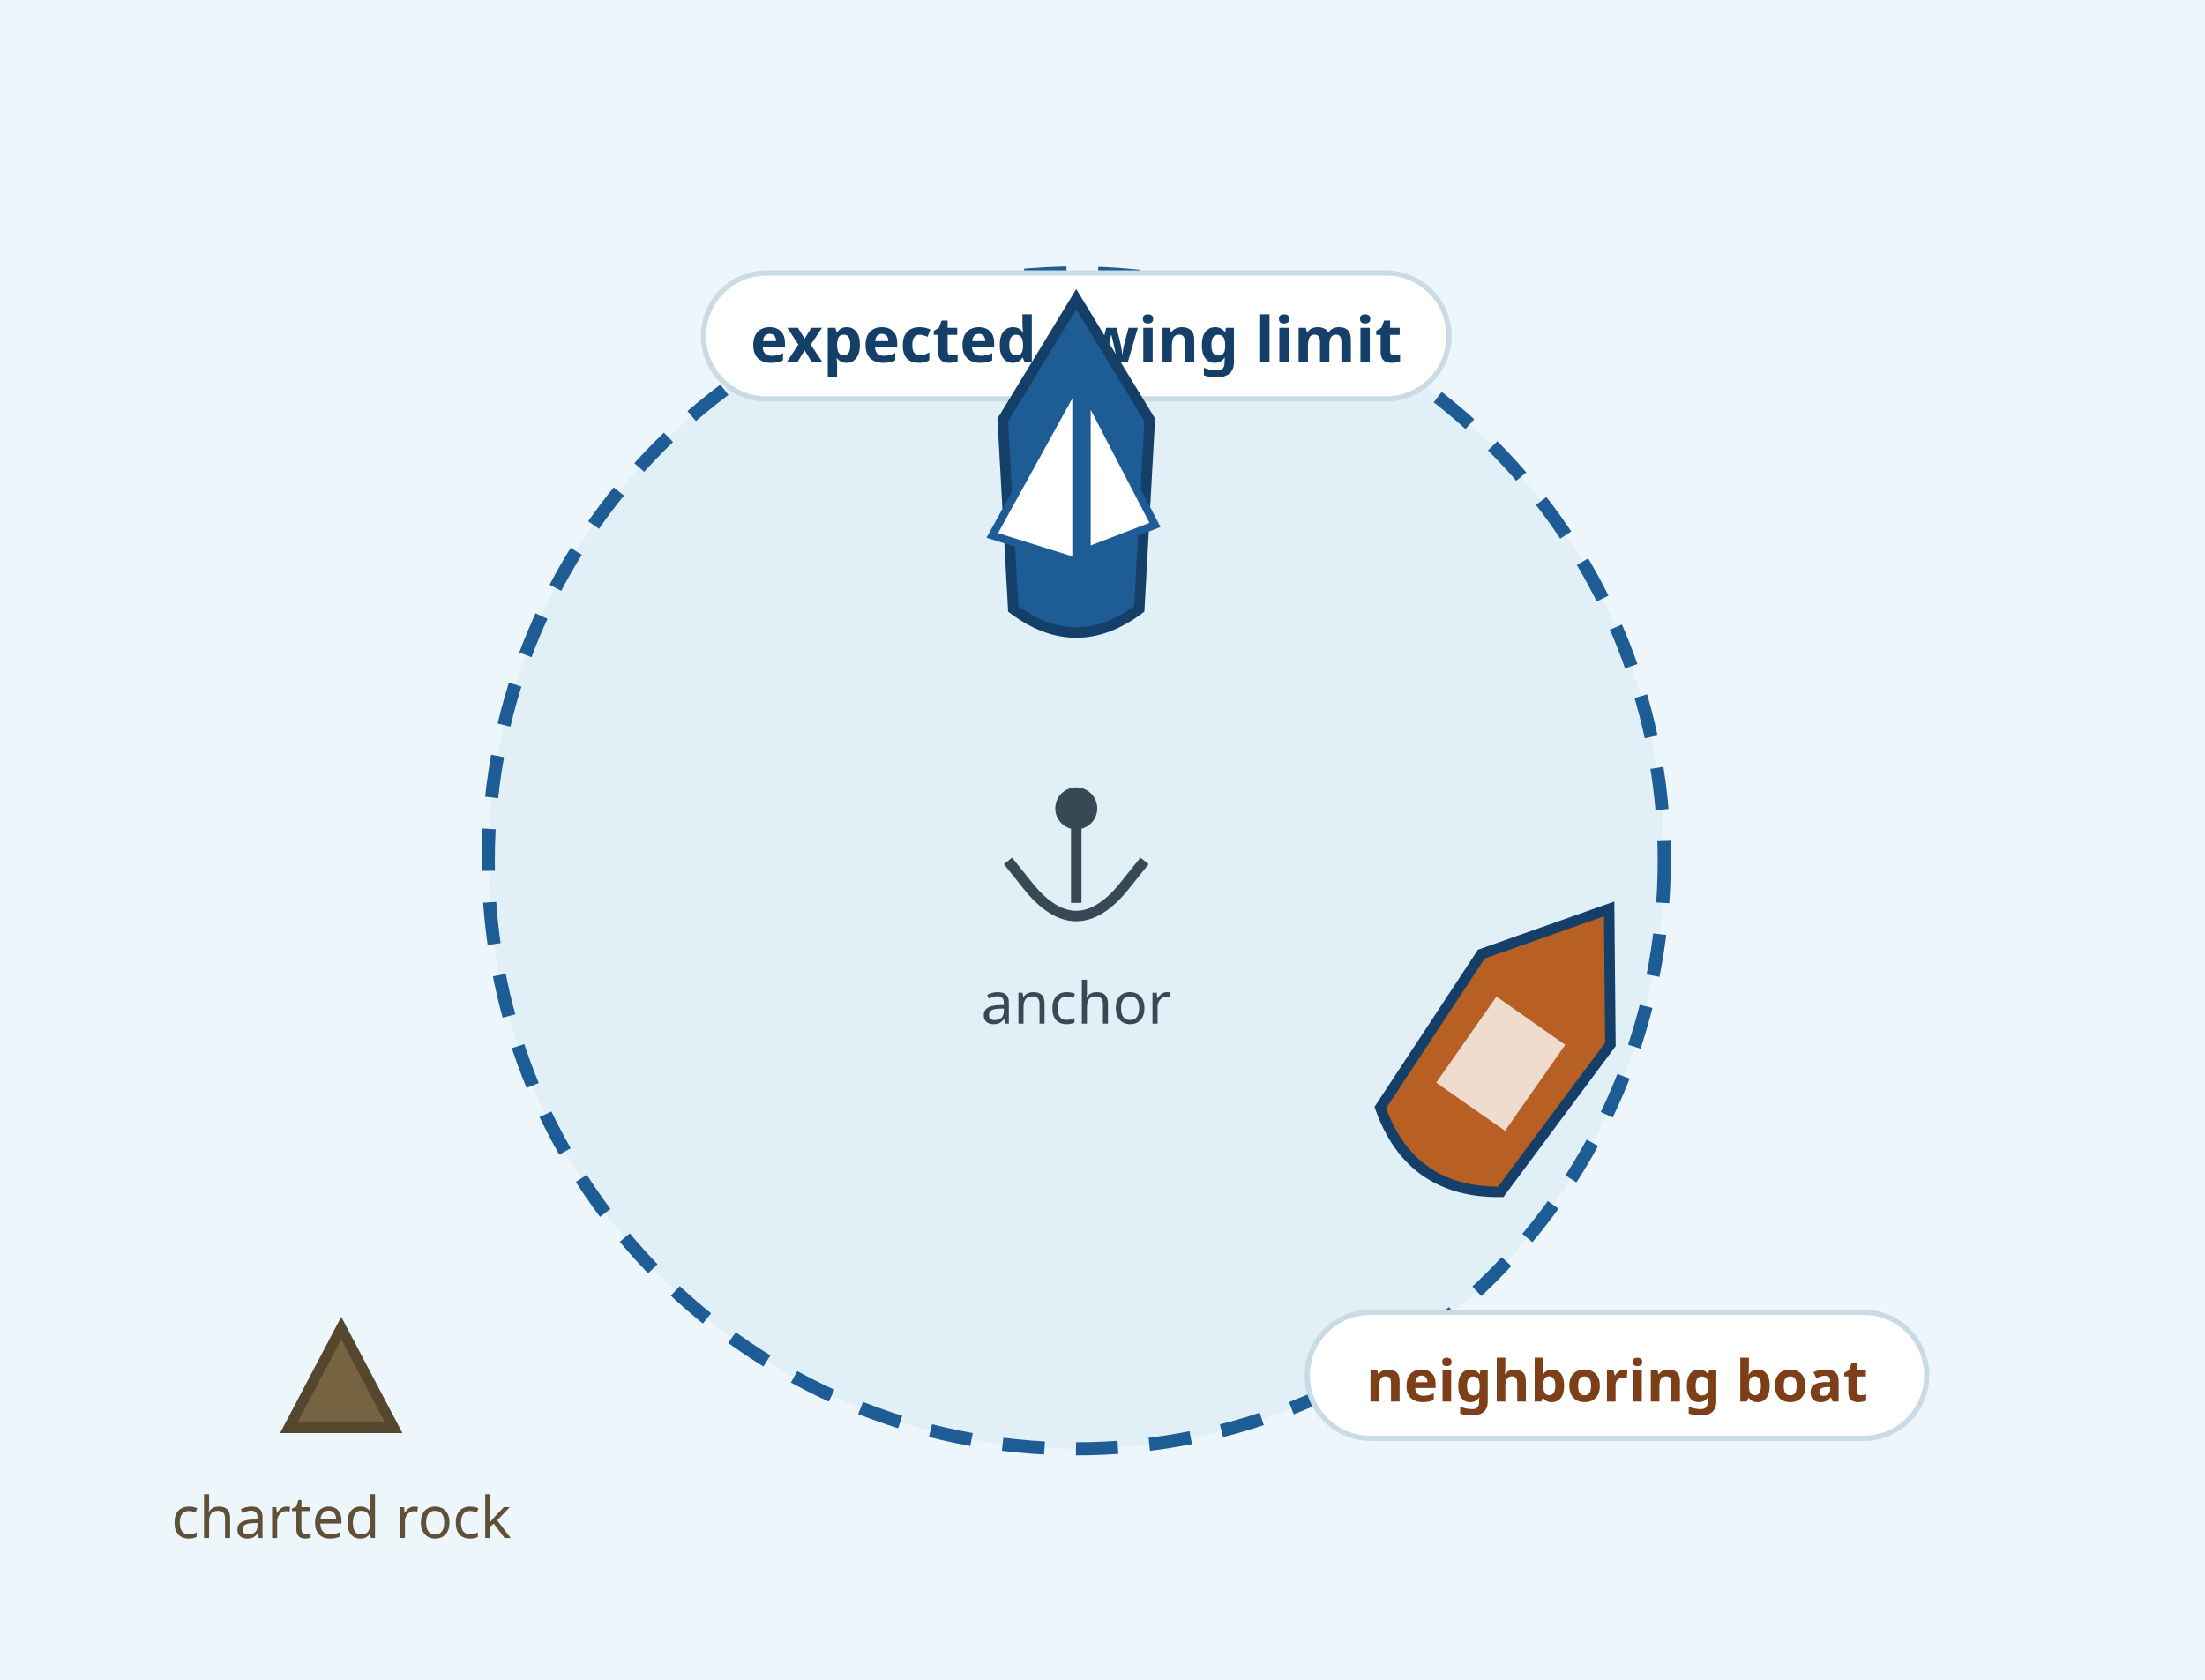
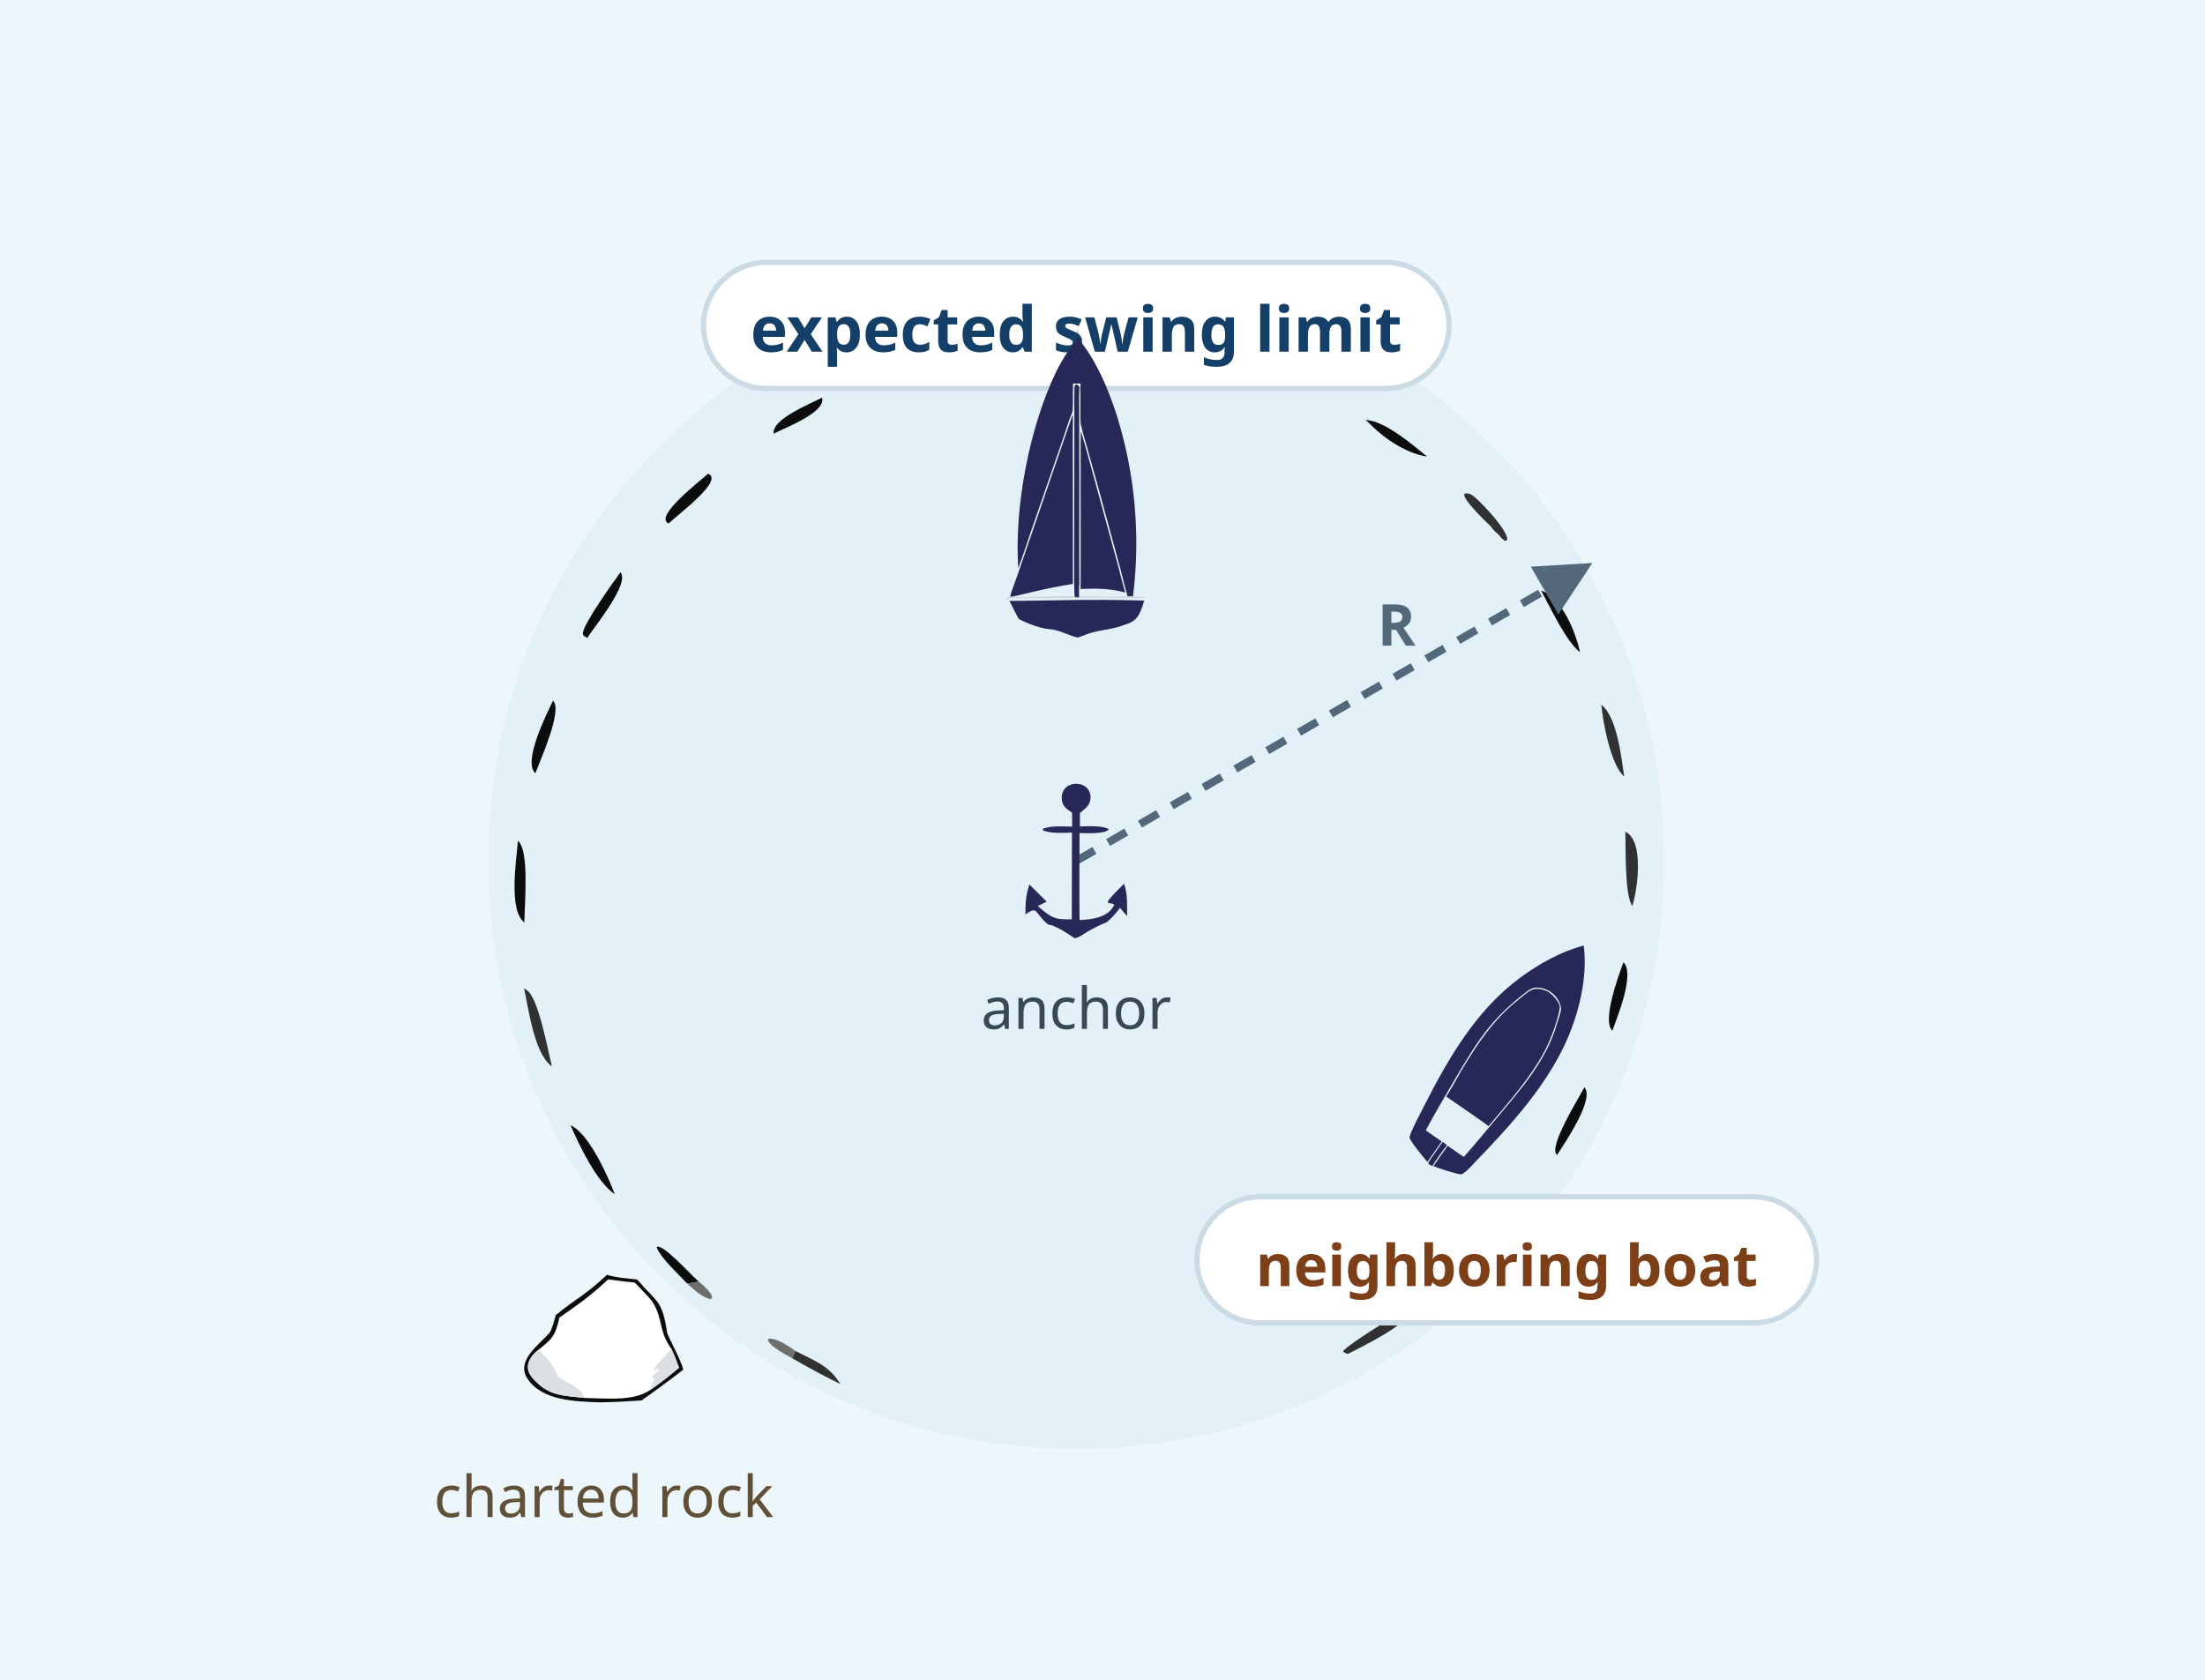
<svg xmlns="http://www.w3.org/2000/svg" viewBox="0 0 420 320" role="img" aria-label="Overhead anchoring diagram with a dashed limit, another boat, and a charted rock.">
  <defs>
-     <symbol id="sailboat" viewBox="-25 -42 50 84">
-       <path d="M0-35 14-12 12 24Q0 33-12 24L-14-12Z" fill="currentColor" stroke="#133f68" stroke-width="2" />
-       <path d="M0-24V21M0-19-16 10 0 15ZM2-17 15 8 2 13Z" fill="#fff" stroke="currentColor" stroke-width="1.5" />
+     <marker id="radius-head" markerWidth="7" markerHeight="7" refX="6" refY="3.5" orient="auto">
+       <path d="M0 0 7 3.5 0 7Z" fill="#52697c" />
+     </marker>
+     <symbol id="swing-circle-dash" viewBox="370.33 606.25 178.91 167.19">
+       <path fill="#313131" d="M 450.525,610.67 C 451.843,610.576 460.053,609.27 458.23,611.792 C 456.586,611.936 448.761,613.497 450.525,610.67 Z" />
+       <path fill="#313131" d="M 467.818,611.243 C 471.556,610.799 475.473,610.606 478.366,613.241 C 475.625,613.025 470.211,612.47 467.818,611.243 Z" />
+       <path fill="#313131" d="M 439.068,612.777 C 443.852,613.534 431.258,616.261 431.383,616.23 C 431.129,616.19 431.045,616.199 430.806,616.093 C 430.248,614.857 438.056,613.043 439.068,612.777 Z" />
+       <path fill="#313131" d="M 486.252,614.651 C 488.209,615.023 493.633,616.312 494.647,618.09 C 492.971,618.623 488.052,616.325 486.904,615.241 L 486.252,614.651 Z" />
+       <path fill="#0c0c0d" d="M 421.112,619.355 C 421.768,621.563 415.614,623.886 413.756,624.832 C 413.41,622.665 419.196,620.357 421.112,619.355 Z" />
+       <path fill="#313131" d="M 522.885,638.984 C 522.788,638.884 516.478,632.963 519.758,634.051 C 520.612,634.334 525.517,639.528 525.351,640.962 C 525.234,641.126 525.271,641.106 525.09,641.154 C 524.564,640.921 524.469,640.682 524.056,640.22 C 523.575,639.774 523.228,639.53 522.885,638.984 Z" />
+       <path fill="#0c0c0d" d="M 503.829,622.707 L 504.494,622.84 C 507.204,623.356 511.027,626.547 513.166,628.333 C 509.636,627.749 506.212,625.286 503.829,622.707 Z" />
+       <path fill="#0c0c0d" d="M 403.773,630.932 C 406.288,631.89 399.162,637.158 397.761,638.506 C 395.47,637.461 402.457,632.137 403.773,630.932 Z" />
+       <path fill="#0c0c0d" d="M 390.446,645.922 C 391.911,647.57 386.64,654.011 385.395,655.907 C 385.257,655.832 385.119,655.757 384.981,655.682 C 384.829,655.583 384.735,655.416 384.729,655.234 C 384.684,653.929 389.458,647.265 390.446,645.922 Z" />
+       <path fill="#0c0c0d" d="M 530.514,648.702 C 533.711,649.875 535.745,654.984 536.429,658.079 C 534.439,656.667 531.827,651.18 530.514,648.702 Z" />
+       <path fill="#0c0c0d" d="M 380.182,665.453 C 381.679,666.889 378.324,674.321 377.49,676.512 C 375.561,674.749 379.159,667.604 380.182,665.453 Z" />
+       <path fill="#313131" d="M 539.671,666.074 C 542.049,667.943 542.694,673.96 543.147,676.993 C 541.121,675.355 539.866,668.561 539.671,666.074 Z" />
+       <path fill="#313131" d="M 543.317,685.417 C 546.223,686.737 545.179,694.199 544.391,696.682 C 543.192,695.213 543.413,687.759 543.317,685.417 Z" />
+       <path fill="#0c0c0d" d="M 374.85,686.79 C 376.635,688.262 375.83,696.497 375.826,699.2 C 373.395,697.402 374.598,689.767 374.85,686.79 Z" />
+       <path fill="#0c0c0d" d="M 543.032,705.26 C 544.799,706.956 542.163,713.447 541.345,715.674 C 539.724,714.165 542.316,707.243 543.032,705.26 Z" />
+       <path fill="#313131" d="M 375.781,709.227 L 376.166,709.479 C 378.011,710.69 379.379,718.7 380.027,721.107 C 377.39,719.33 376.505,712.608 375.781,709.227 Z" />
+       <path fill="#0c0c0d" d="M 537.098,724.284 C 538.68,726.043 534.19,732.657 532.929,734.583 C 531.485,733.535 536.176,726.026 537.098,724.284 Z" />
+       <path fill="#0c0c0d" d="M 382.848,730.076 C 385.618,731.226 388.6,737.929 389.575,740.553 C 386.809,738.667 384.221,733.194 382.848,730.076 Z" />
+       <path fill="#0c0c0d" d="M 525.952,742.714 C 526.054,745.768 520.999,750.038 518.8,752.113 C 518.256,749.64 524.15,744.293 525.952,742.714 Z" />
+       <path fill="#0c0c0d" d="M 400.604,754.162 C 399.262,752.694 396.613,750.335 395.953,748.645 C 396.546,747.744 401.133,752.758 401.948,753.48 L 402.372,753.851 L 400.604,754.162 Z" />
+       <path fill="#6e6e6d" d="M 402.372,753.851 C 405.905,756.715 404.458,757.84 400.604,754.162 L 402.372,753.851 Z" />
+       <path fill="#313131" d="M 509.659,758.167 C 513.018,759.08 501.744,764.531 501.08,764.868 C 500.867,764.769 500.497,764.649 500.383,764.479 C 500.65,763.707 508.318,759.03 509.659,758.167 Z" />
+       <path fill="#313131" d="M 417.039,764.397 C 419.94,765.898 422.21,766.621 423.897,769.442 C 421.093,768.061 419.286,767.069 416.586,765.521 L 417.039,764.397 Z" />
+       <path fill="#6e6e6d" d="M 416.586,765.521 C 410.493,762.321 412.87,761.283 417.039,764.397 L 416.586,765.521 Z" />
    </symbol>
-     <symbol id="powerboat" viewBox="-20 -38 40 76">
-       <path d="M0-34 15-13 14 22Q0 32-14 22L-15-13Z" fill="currentColor" stroke="#133f68" stroke-width="2" />
-       <path d="M-8-8H8V12H-8Z" fill="#fff" opacity=".78" />
+     <symbol id="anchor" viewBox="171.45 685.45 67.32 98.05">
+       <path fill="#282858" d="M 202.685,706.378 C 200.187,704.575 197.388,702.879 196.817,699.536 C 194.684,687.04 212.811,686.145 213.437,696.894 C 213.564,699.262 212.674,701.572 210.991,703.243 C 209.851,704.395 208.541,705.478 207.252,706.456 L 207.234,714.352 C 211.615,714.284 220.507,713.644 224.051,715.936 C 222.565,718.941 210.28,718.225 207.019,718.193 C 207.02,734.942 206.816,752.249 207.033,768.957 C 214.196,768.555 223.927,767.526 227.301,759.954 C 226.162,759.195 225.265,759.202 223.909,759.012 L 223.448,758.255 C 224.537,755.918 230.85,750.004 233.024,747.688 C 235.111,754.184 234.724,759.78 234.767,766.583 L 230.635,761.837 C 227.751,765.583 226.578,766.914 223.088,770.087 C 218.022,772.134 214.776,773.932 211.631,775.716 C 209.296,777.097 206.637,779.291 204.071,779.496 C 203.226,778.939 202.387,778.372 201.554,777.797 C 200.061,776.847 198.585,775.849 197.057,774.956 C 195.226,773.823 192.999,772.912 191.016,772.018 L 188.599,771.472 C 180.701,764.879 182.954,760.301 175.451,765.633 C 175.568,758.157 175.578,755.479 177.748,748.168 C 181.111,751.503 184.5,754.931 187.893,758.224 L 182.672,760.718 C 190.396,767.446 192.071,768.735 202.503,768.503 L 202.613,717.937 C 198.185,718.014 189.085,718.668 185.493,716.388 L 185.798,715.62 C 190.78,713.807 197.351,714.351 202.721,714.469 L 202.685,706.378 Z" />
+     </symbol>
+     <symbol id="sailboat-top" viewBox="102.68 117.56 202.11 438.78">
+       <path fill="#282858" d="M 205.536,121.563 C 205.866,125.931 205.897,129.768 205.927,134.128 C 213.341,144.426 220.906,154.597 227.196,165.634 C 241.627,190.957 252.018,217.056 260.798,244.763 C 285.818,325.695 293.305,411.03 282.762,495.084 C 279.975,494.261 278.019,494.549 275.307,495.036 C 271.516,482.567 268.338,468.138 264.896,455.364 L 237.456,354.334 L 218.795,287.279 C 216.024,277.364 212.384,265.485 210.17,255.59 C 209.369,252.011 209.616,238.005 209.612,233.802 L 209.62,198.525 L 199.259,198.511 C 198.606,211.044 199.671,223.626 198.675,235.995 C 198.399,239.414 195.131,245.587 193.834,249.456 C 188.341,266.395 182.617,283.258 176.662,300.041 L 140.37,405.302 C 135.07,420.601 128.853,440.736 122.946,455.306 C 117.341,369.487 138.505,259.895 175.379,182.761 C 180.091,173.084 185.455,163.738 191.433,154.788 C 194.876,149.724 201.74,140.642 204.31,135.62 L 204.629,134.984 C 205.304,133.563 205.274,124.285 205.536,121.563 Z" />
+       <path fill="#282858" d="M 197.29,245.871 L 199.135,247.042 C 198.59,274.733 198.994,303.689 198.983,331.473 L 199.012,477.636 C 180.998,480.519 163.091,484.037 145.324,488.183 C 136.016,490.328 122.548,493.972 113.507,495.437 L 111.539,495.516 C 112.91,489.269 119.16,473.039 121.501,466.511 C 126.388,452.526 131.188,438.512 135.9,424.468 L 197.29,245.871 Z" />
+       <path fill="#282858" d="M 209.702,484.614 C 209.215,480.545 209.534,466.995 209.542,462.39 L 209.584,417.807 C 209.573,402.839 209.016,267.413 210.307,265.377 L 210.67,266.513 C 216.121,283.966 220.727,301.878 225.687,319.513 L 261.828,451.729 C 265.242,464.316 268.244,477.081 271.865,489.58 C 250.385,483.745 231.773,483.88 209.702,484.614 Z" />
+       <path fill="#9b98ac" d="M 209.702,484.614 C 209.215,480.545 209.534,466.995 209.542,462.39 L 209.584,417.807 C 209.573,402.839 209.016,267.413 210.307,265.377 L 210.67,266.513 C 209.624,271.509 210.145,302.072 210.157,309.76 L 210.165,431.611 L 210.177,465.112 C 210.186,469.595 210.392,480.627 209.702,484.614 Z" />
+       <path fill="#282858" d="M 187.264,500.265 C 224.288,499.559 261.323,499.748 298.338,500.833 C 297.17,505.567 295.627,510.2 293.724,514.689 C 287.216,529.822 281.195,531.144 266.369,536.243 C 250.176,541.812 233.318,541.888 217.717,548.015 C 213.854,549.627 210.02,550.952 206.08,552.345 C 191.658,549.381 181.53,541.538 164.628,540.442 C 153.765,539.737 133.175,531.753 123.631,526.316 C 119.498,519.334 114.709,508.826 110.692,501.269 C 135.966,501.253 161.88,500.52 187.264,500.265 Z" />
+       <path fill="#282858" d="M 201.706,495.574 C 200.545,490.812 200.817,455.298 200.815,448.316 L 201.038,332.909 L 201.138,244.244 C 201.141,235.689 200.604,208.558 201.68,201.477 C 202.875,199.756 202.086,200.269 204.101,199.848 C 206.253,200.465 208.109,201.855 208.022,204.359 C 207.723,212.887 207.799,221.407 207.808,229.94 L 207.914,289.568 L 207.908,477.676 C 207.705,483.909 207.687,490.147 207.855,496.381 L 201.947,496.296 L 201.706,495.574 Z" />
+       <path fill="#cacaca" d="M 207.908,477.676 C 208.505,482.585 208.317,490.076 208.315,495.232 C 216.353,495.178 272.407,496.198 275.307,495.036 C 278.019,494.549 279.975,494.261 282.762,495.084 C 285.409,496.568 298.989,495.095 300.791,496.688 C 291.398,497.277 278.216,496.798 268.44,496.765 L 207.855,496.381 C 207.687,490.147 207.705,483.909 207.908,477.676 Z" />
+       <path fill="#cacaca" d="M 111.539,495.516 L 113.507,495.437 C 119.924,498.831 187.945,493.188 201.706,495.574 L 201.947,496.296 C 193.981,496.856 180.233,496.547 171.823,496.65 L 129.024,497.588 C 125.058,497.639 112.109,496.869 109.821,497.192 C 108.179,498.407 108.67,498.137 107.835,500.425 C 106.467,499.066 106.807,499.857 106.679,498.02 C 108.536,496.162 109.369,496.756 111.539,495.516 Z" />
+       <path fill="#353556" d="M 197.29,245.871 C 197.592,245.026 197.984,243.416 198.622,242.796 C 199.136,243.117 199.107,246.383 199.135,247.042 L 197.29,245.871 Z" />
+     </symbol>
+     <symbol id="powerboat-top" viewBox="381.22 122.18 149.98 427.51">
+       <path fill="#282858" d="M 450.309,544.253 C 442.113,541.871 406.465,533.01 404.804,527.907 C 400.943,516.044 397.668,488.236 395.847,475.322 C 384.041,391.626 376.556,305.482 404.099,223.824 C 415.536,189.914 432.957,153.747 456.553,126.176 C 494.343,167.884 516.535,230.711 523.605,286.036 C 532.569,356.187 523.229,429.667 512.091,499.121 C 511.139,505.055 509.33,523.953 505.065,529.741 C 498.976,533.817 469.271,542.654 461.935,544.237 C 461.428,544.239 460.888,544.23 460.384,544.248 C 459.457,544.846 458.613,545.43 457.492,545.575 C 456.11,545.754 453.921,545.834 452.793,544.846 C 451.724,543.91 452.259,509.219 452.208,505.186 C 455.497,505.184 457.188,504.99 460.455,505.667 C 461.1,505.603 461.34,505.542 461.972,505.394 C 472.034,505.112 482.801,505.548 492.591,505.115 C 495.87,477.139 497.974,449.09 500.291,421.523 C 505.233,364.375 511.769,306.564 492.631,251.069 C 490.649,245.321 487.021,230.598 483.597,226.833 C 470.775,212.733 446.398,211.682 431.957,223.988 C 426.303,228.806 424.164,238.772 422.221,245.179 C 414.868,268.625 410.236,292.839 408.419,317.344 C 406.057,346.313 409.178,386.9 411.641,416.246 C 414.02,444.583 416.343,477.089 419.955,505.235 L 450.389,505.174 L 450.309,544.253 Z" />
+       <path fill="#282858" d="M 452.208,505.186 C 455.497,505.184 457.188,504.99 460.455,505.667 C 459.743,509.776 459.757,539.881 460.384,544.248 C 459.457,544.846 458.613,545.43 457.492,545.575 C 456.11,545.754 453.921,545.834 452.793,544.846 C 451.724,543.91 452.259,509.219 452.208,505.186 Z" />
+       <path fill="#dcdfe3" d="M 460.455,505.667 C 461.1,505.603 461.34,505.542 461.972,505.394 C 461.888,518.342 461.875,531.29 461.935,544.237 C 461.428,544.239 460.888,544.23 460.384,544.248 C 459.757,539.881 459.743,509.776 460.455,505.667 Z" />
+       <path fill="#282858" d="M 451.733,217.452 C 460.14,216.952 478.062,220.523 481.686,227.539 C 490.419,244.448 498.8,277.884 501.033,295.669 C 507.145,344.347 500.746,394.861 496.626,443.443 C 485.652,442.911 473.048,443.152 461.942,443.153 L 415.728,443.503 C 415.472,429.498 413.19,413.15 412.119,399.01 C 408.475,350.924 406.917,303.081 420.94,256.288 C 427.528,234.301 426.591,222.395 451.733,217.452 Z" />
+     </symbol>
+     <symbol id="rock-hazard" viewBox="791.59 723.38 73.85 60.77">
+       <path fill="#0c0c0d" d="M 829.841,727.376 C 833.629,728.567 838.341,728.886 842.349,729.319 C 850.652,739.071 852.667,737.589 854.725,751.291 C 854.937,752.706 860.263,762.04 861.442,766.608 C 855.776,770.995 850.009,775.247 844.145,779.363 C 838.026,779.78 832.629,780.082 826.503,780.144 C 817.284,779.748 802.91,779.676 796.859,770.207 C 792.101,762.762 801.994,756.131 806.025,751.452 C 807.06,750.251 808.151,745.885 808.643,744.091 C 816.398,737.564 820.629,736.092 829.841,727.376 Z" />
+       <path fill="#ffffff" d="M 830.357,729.253 C 833.829,729.703 837.853,730.326 841.3,730.557 C 842.948,732.25 847.983,737.314 848.973,739.044 C 853.324,746.648 850.961,750.014 856.46,757.988 C 857.806,760.759 858.653,762.958 859.664,765.826 C 856.391,768.645 850.836,773.045 847.255,775.312 C 840.623,779.776 828.9,778.476 820.718,778.327 C 811.823,777.297 805.506,777.789 798.806,769.772 C 795.326,765.608 797.753,761.252 801.513,758.397 C 807.483,753.667 808.44,752.534 810.183,745.058 C 818.413,739.289 823.088,736.085 830.357,729.253 Z" />
+       <path fill="#dcdfe3" d="M 820.718,778.327 C 811.823,777.297 805.506,777.789 798.806,769.772 C 795.326,765.608 797.753,761.252 801.513,758.397 C 806.305,763.096 806.837,763.645 809.795,769.815 C 812.645,771.486 817.892,773.756 819.688,776.465 C 820.212,777.257 819.239,777.144 820.718,778.327 Z" />
+       <path fill="#dcdfe3" d="M 856.46,757.988 C 857.806,760.759 858.653,762.958 859.664,765.826 C 856.391,768.645 850.836,773.045 847.255,775.312 C 847.604,774.357 849.623,770.518 849.584,770.709 C 849.381,770.064 848.783,770.212 848.64,769.97 C 847.978,768.853 850.609,768.324 851.353,766.799 C 850.863,765.392 850.032,767.122 849.295,766.814 C 848.945,765.885 855.333,759.324 856.46,757.988 Z" />
    </symbol>
  </defs>
  <rect width="420" height="320" fill="#edf6fa" />
-   <circle cx="205" cy="164" r="112" fill="#cfe5f1" fill-opacity=".42" stroke="#1d5c94" stroke-width="2.5" stroke-dasharray="8 6" />
-   <rect x="134" y="52" width="142" height="24" rx="12" fill="#fff" stroke="#cbdbe6" />
-   <text x="205" y="69" text-anchor="middle" font-family="sans-serif" font-size="12" font-weight="600" fill="#133f68">expected swing limit</text>
-   <g transform="translate(205 164)" stroke="#384956" stroke-width="2" fill="none">
-     <circle cy="-10" r="3" fill="#384956" />
-     <path d="M0-7V8M-9 5Q0 16 9 5M-9 5l-4-5M9 5l4-5" />
+   <circle cx="205" cy="164" r="112" fill="#cfe5f1" fill-opacity=".35" />
+   <use href="#swing-circle-dash" x="93" y="59.34" width="224" height="209.33" />
+   <rect x="134" y="50" width="142" height="24" rx="12" fill="#fff" stroke="#cbdbe6" />
+   <text x="205" y="67" text-anchor="middle" font-family="sans-serif" font-size="12" font-weight="600" fill="#133f68">expected swing limit</text>
+   <path d="M205 164 302 108" stroke="#52697c" stroke-width="1.5" stroke-dasharray="4 3" marker-end="url(#radius-head)" />
+   <text x="266" y="123" text-anchor="middle" font-family="sans-serif" font-size="11" font-weight="700" fill="#52697c">R</text>
+   <use href="#anchor" x="194" y="148" width="22" height="32.03" />
+   <text x="205" y="196" text-anchor="middle" font-family="sans-serif" font-size="11" fill="#384956">anchor</text>
+   <use href="#sailboat-top" x="191.18" y="62" width="27.64" height="60" />
+   <g transform="rotate(35 287 201)">
+     <use href="#powerboat-top" x="277.88" y="175" width="18.24" height="52" />
  </g>
-   <text x="205" y="195" text-anchor="middle" font-family="sans-serif" font-size="11" fill="#384956">anchor</text>
-   <g transform="translate(205 92)" color="#1d5c94">
-     <use href="#sailboat" x="-25" y="-42" width="50" height="84" />
-   </g>
-   <g transform="translate(287 201) rotate(35)" color="#b85f24">
-     <use href="#powerboat" x="-20" y="-38" width="40" height="76" />
-   </g>
-   <rect x="249" y="250" width="118" height="24" rx="12" fill="#fff" stroke="#cbdbe6" />
-   <text x="308" y="267" text-anchor="middle" font-family="sans-serif" font-size="11" font-weight="600" fill="#7c3f18">neighboring boat</text>
-   <path d="M55 272 65 253 75 272Z" fill="#756342" stroke="#55472e" stroke-width="2" />
-   <text x="65" y="293" text-anchor="middle" font-family="sans-serif" font-size="11" fill="#5f5037">charted rock</text>
+   <rect x="228" y="228" width="118" height="24" rx="12" fill="#fff" stroke="#cbdbe6" />
+   <text x="287" y="245" text-anchor="middle" font-family="sans-serif" font-size="11" font-weight="600" fill="#7c3f18">neighboring boat</text>
+   <use href="#rock-hazard" x="98" y="241.01" width="34" height="27.98" />
+   <text x="115" y="289" text-anchor="middle" font-family="sans-serif" font-size="11" fill="#5f5037">charted rock</text>
</svg>
